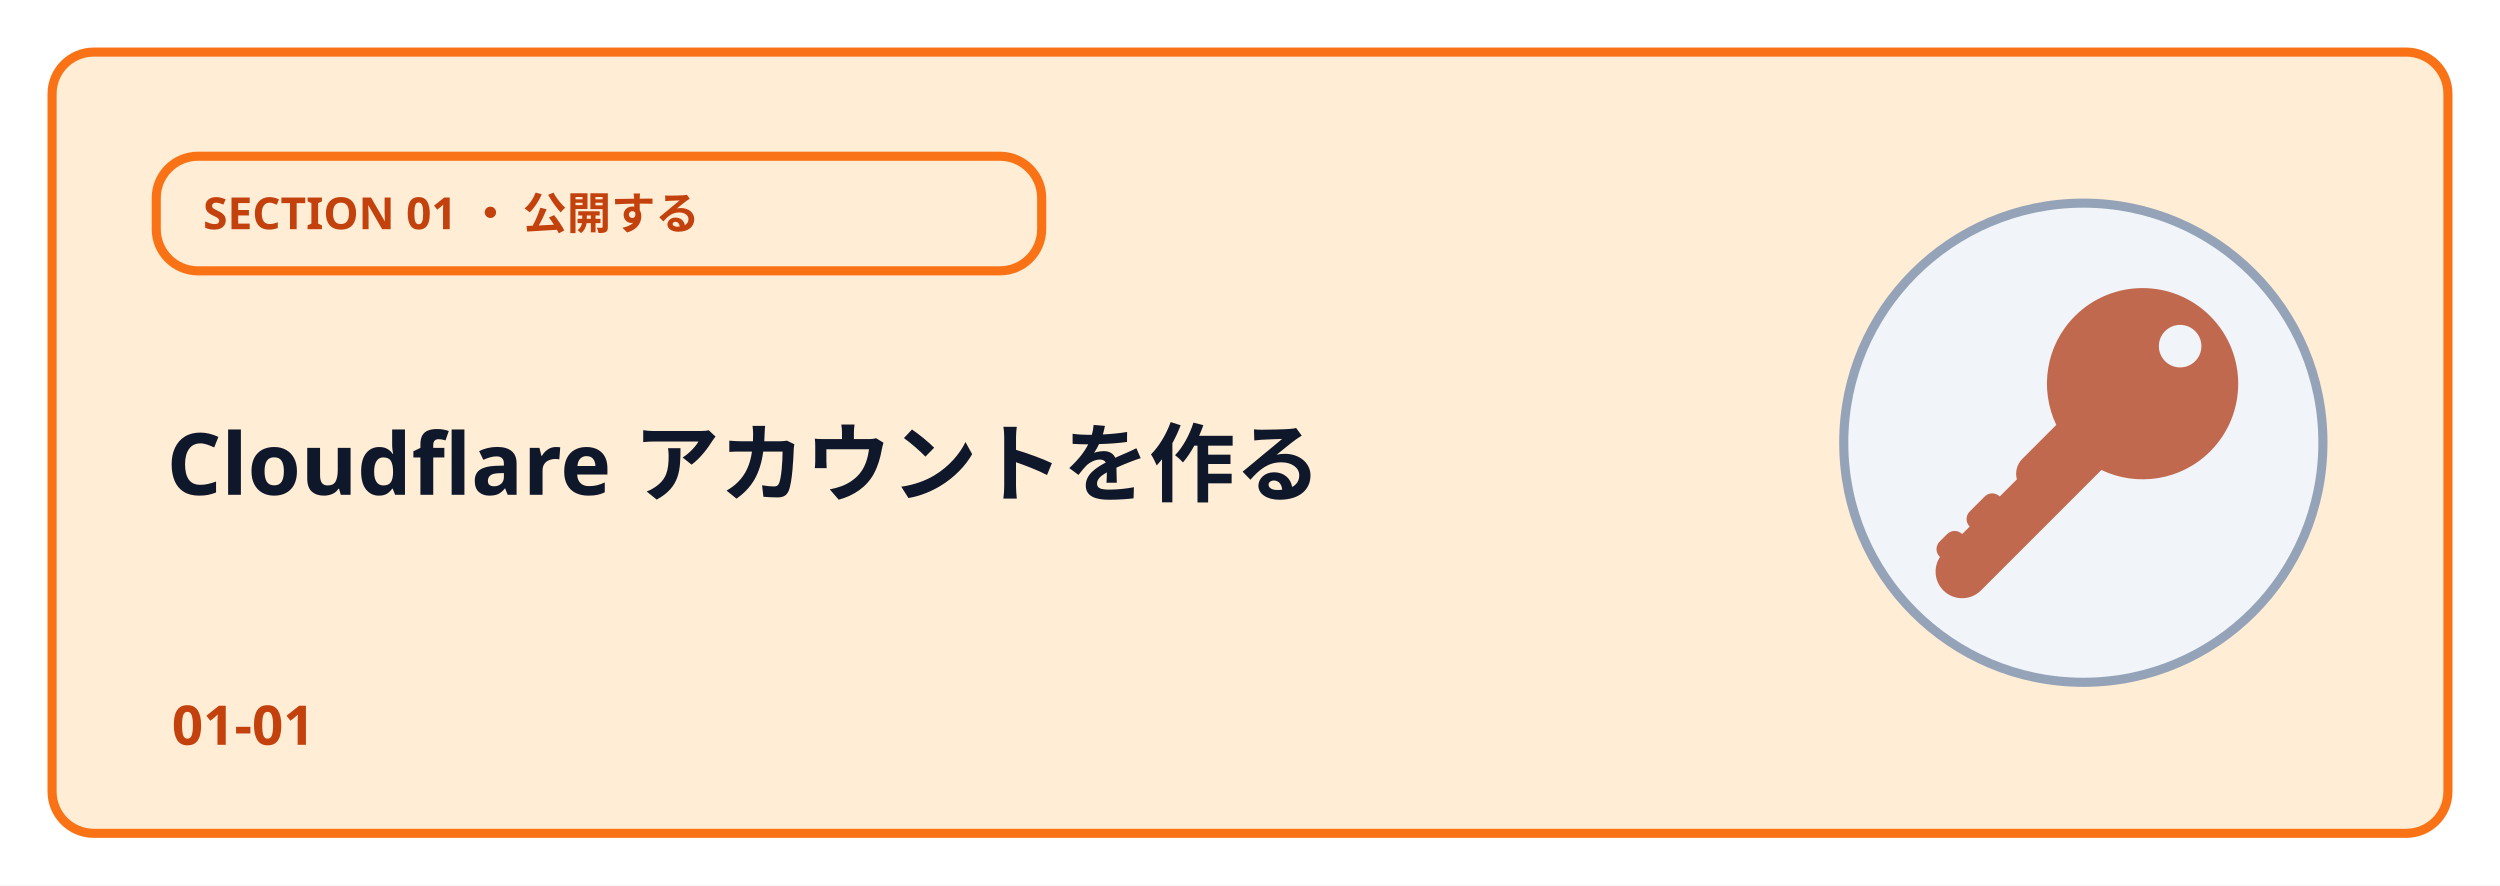
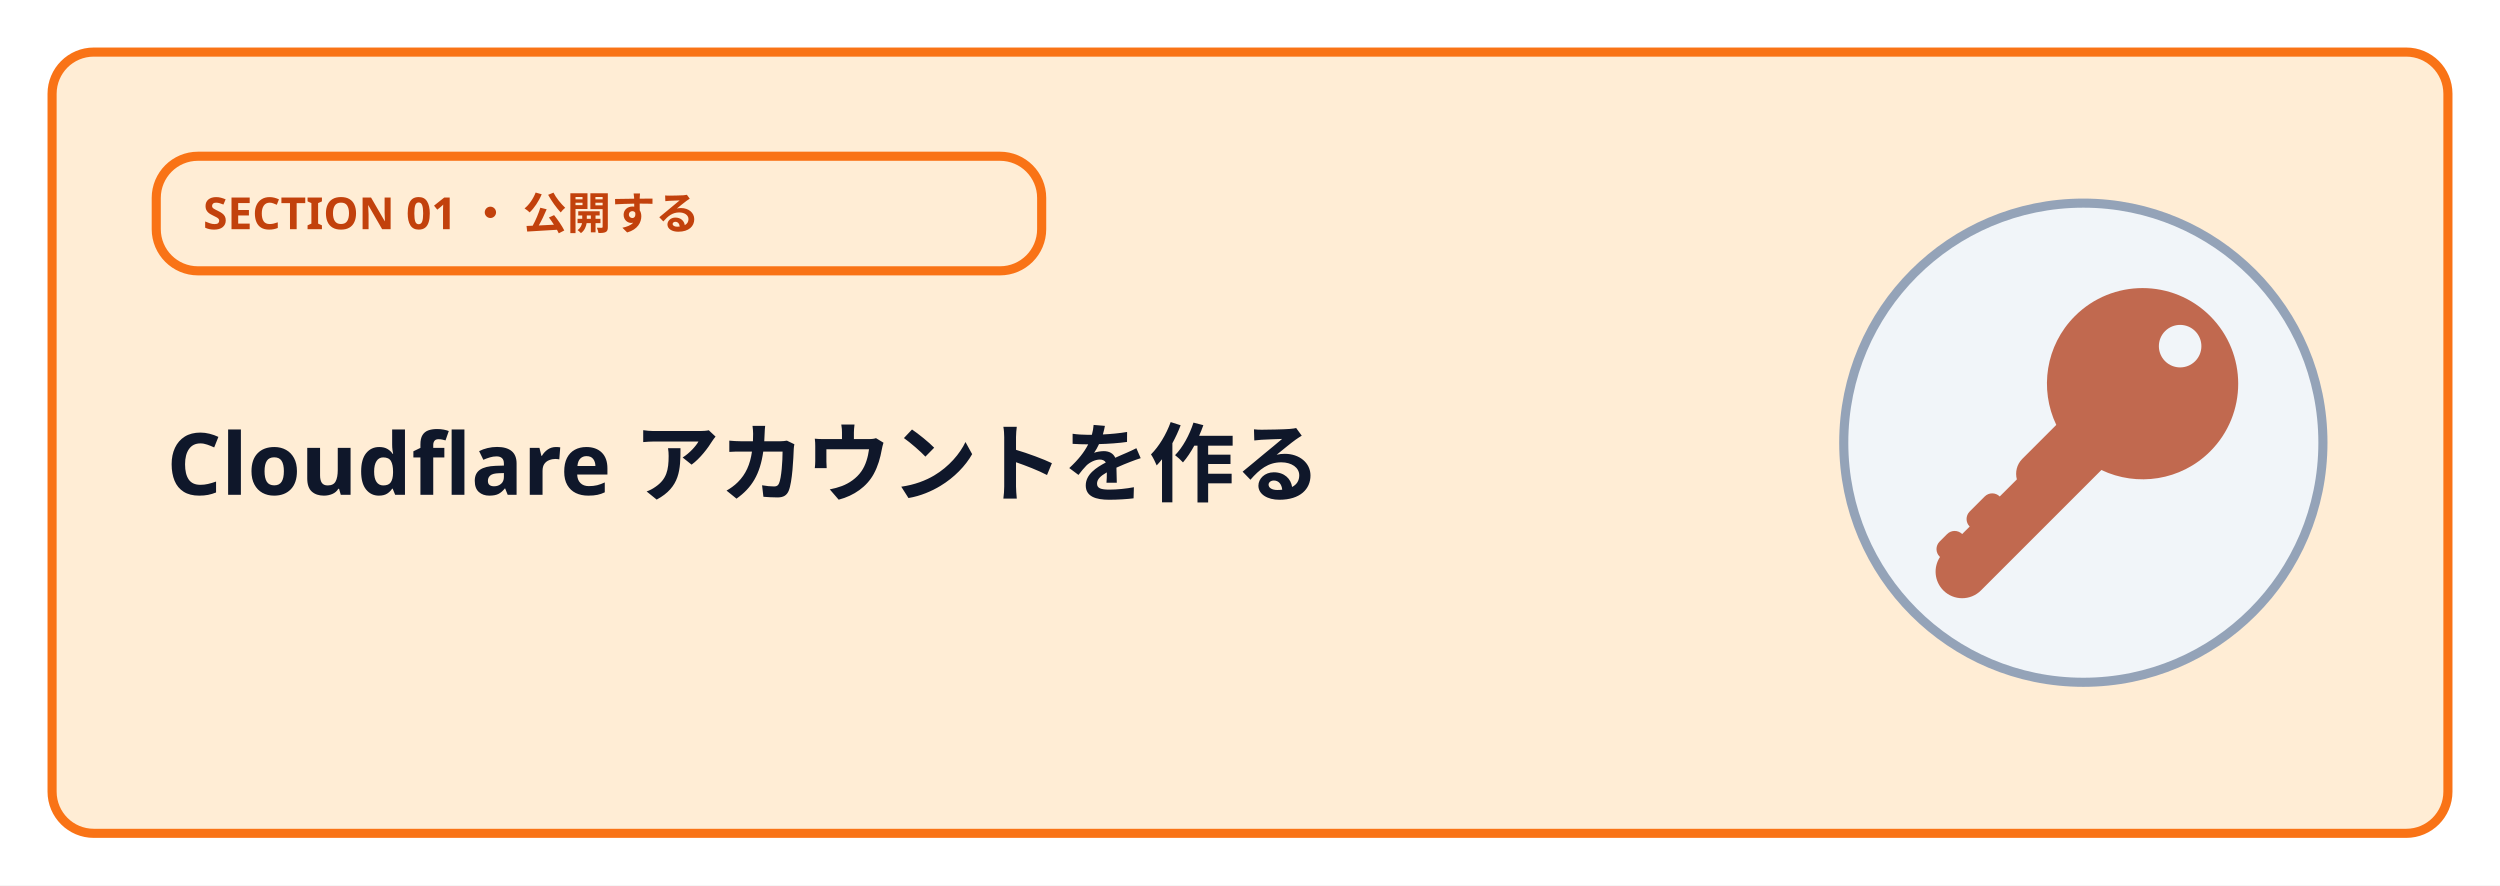
<svg xmlns="http://www.w3.org/2000/svg" width="960" height="340" viewBox="0 0 960 340" font-family="'Hiragino Sans','Noto Sans JP','Yu Gothic','Segoe UI',sans-serif">
  <defs>
    <marker id="aR" viewBox="0 0 10 10" refX="8" refY="5" markerWidth="7" markerHeight="7" orient="auto-start-reverse">
      <path d="M0 1 L9 5 L0 9 z" fill="#475569" />
    </marker>
    <marker id="aRsub" viewBox="0 0 10 10" refX="8" refY="5" markerWidth="7" markerHeight="7" orient="auto-start-reverse">
      <path d="M0 1 L9 5 L0 9 z" fill="#94a3b8" />
    </marker>
  </defs>
  <rect x="0" y="0" width="960" height="340" fill="#ffffff" />
  <rect x="20" y="20" width="920" height="300" rx="16" fill="#ffedd5" stroke="#f97316" stroke-width="3.5" />
  <rect x="60" y="60" width="340" height="44" rx="16" fill="#ffedd5" stroke="#f97316" stroke-width="3.5" />
  <text x="78" y="88" text-anchor="start" font-size="17" fill="#c2410c" font-weight="600">SECTION 01 ・ 公開する</text>
  <text x="64" y="190" text-anchor="start" font-size="33" fill="#0f172a" font-weight="700">Cloudflare アカウントを作る</text>
-   <text x="66" y="286" text-anchor="start" font-size="21" fill="#c2410c" font-weight="700">01-01</text>
  <ellipse cx="800" cy="170" rx="92" ry="92" fill="#f1f5f9" stroke="#94a3b8" stroke-width="3.5" />
  <svg x="740" y="110" width="120" height="120" viewBox="0 0 36 36">
    <path fill="#C1694F" d="M32.614 3.414C28.31-.89 21.332-.89 17.027 3.414c-3.391 3.392-4.098 8.439-2.144 12.535l-3.916 3.915c-.64.641-.841 1.543-.625 2.359l-1.973 1.972c-.479-.48-1.252-.48-1.731 0l-1.731 1.732c-.479.479-.479 1.253 0 1.732l-.867.864c-.479-.478-1.253-.478-1.731 0l-.866.867c-.479.479-.479 1.253 0 1.732.015.016.036.02.051.033-.794 1.189-.668 2.812.382 3.863 1.195 1.195 3.134 1.195 4.329 0L20.08 21.144c4.097 1.955 9.144 1.247 12.535-2.146 4.302-4.302 4.302-11.28-.001-15.584zm-1.731 5.195c-.957.956-2.509.956-3.464 0-.956-.956-.956-2.507 0-3.464.955-.956 2.507-.956 3.464 0 .956.957.956 2.508 0 3.464z" />
  </svg>
</svg>
